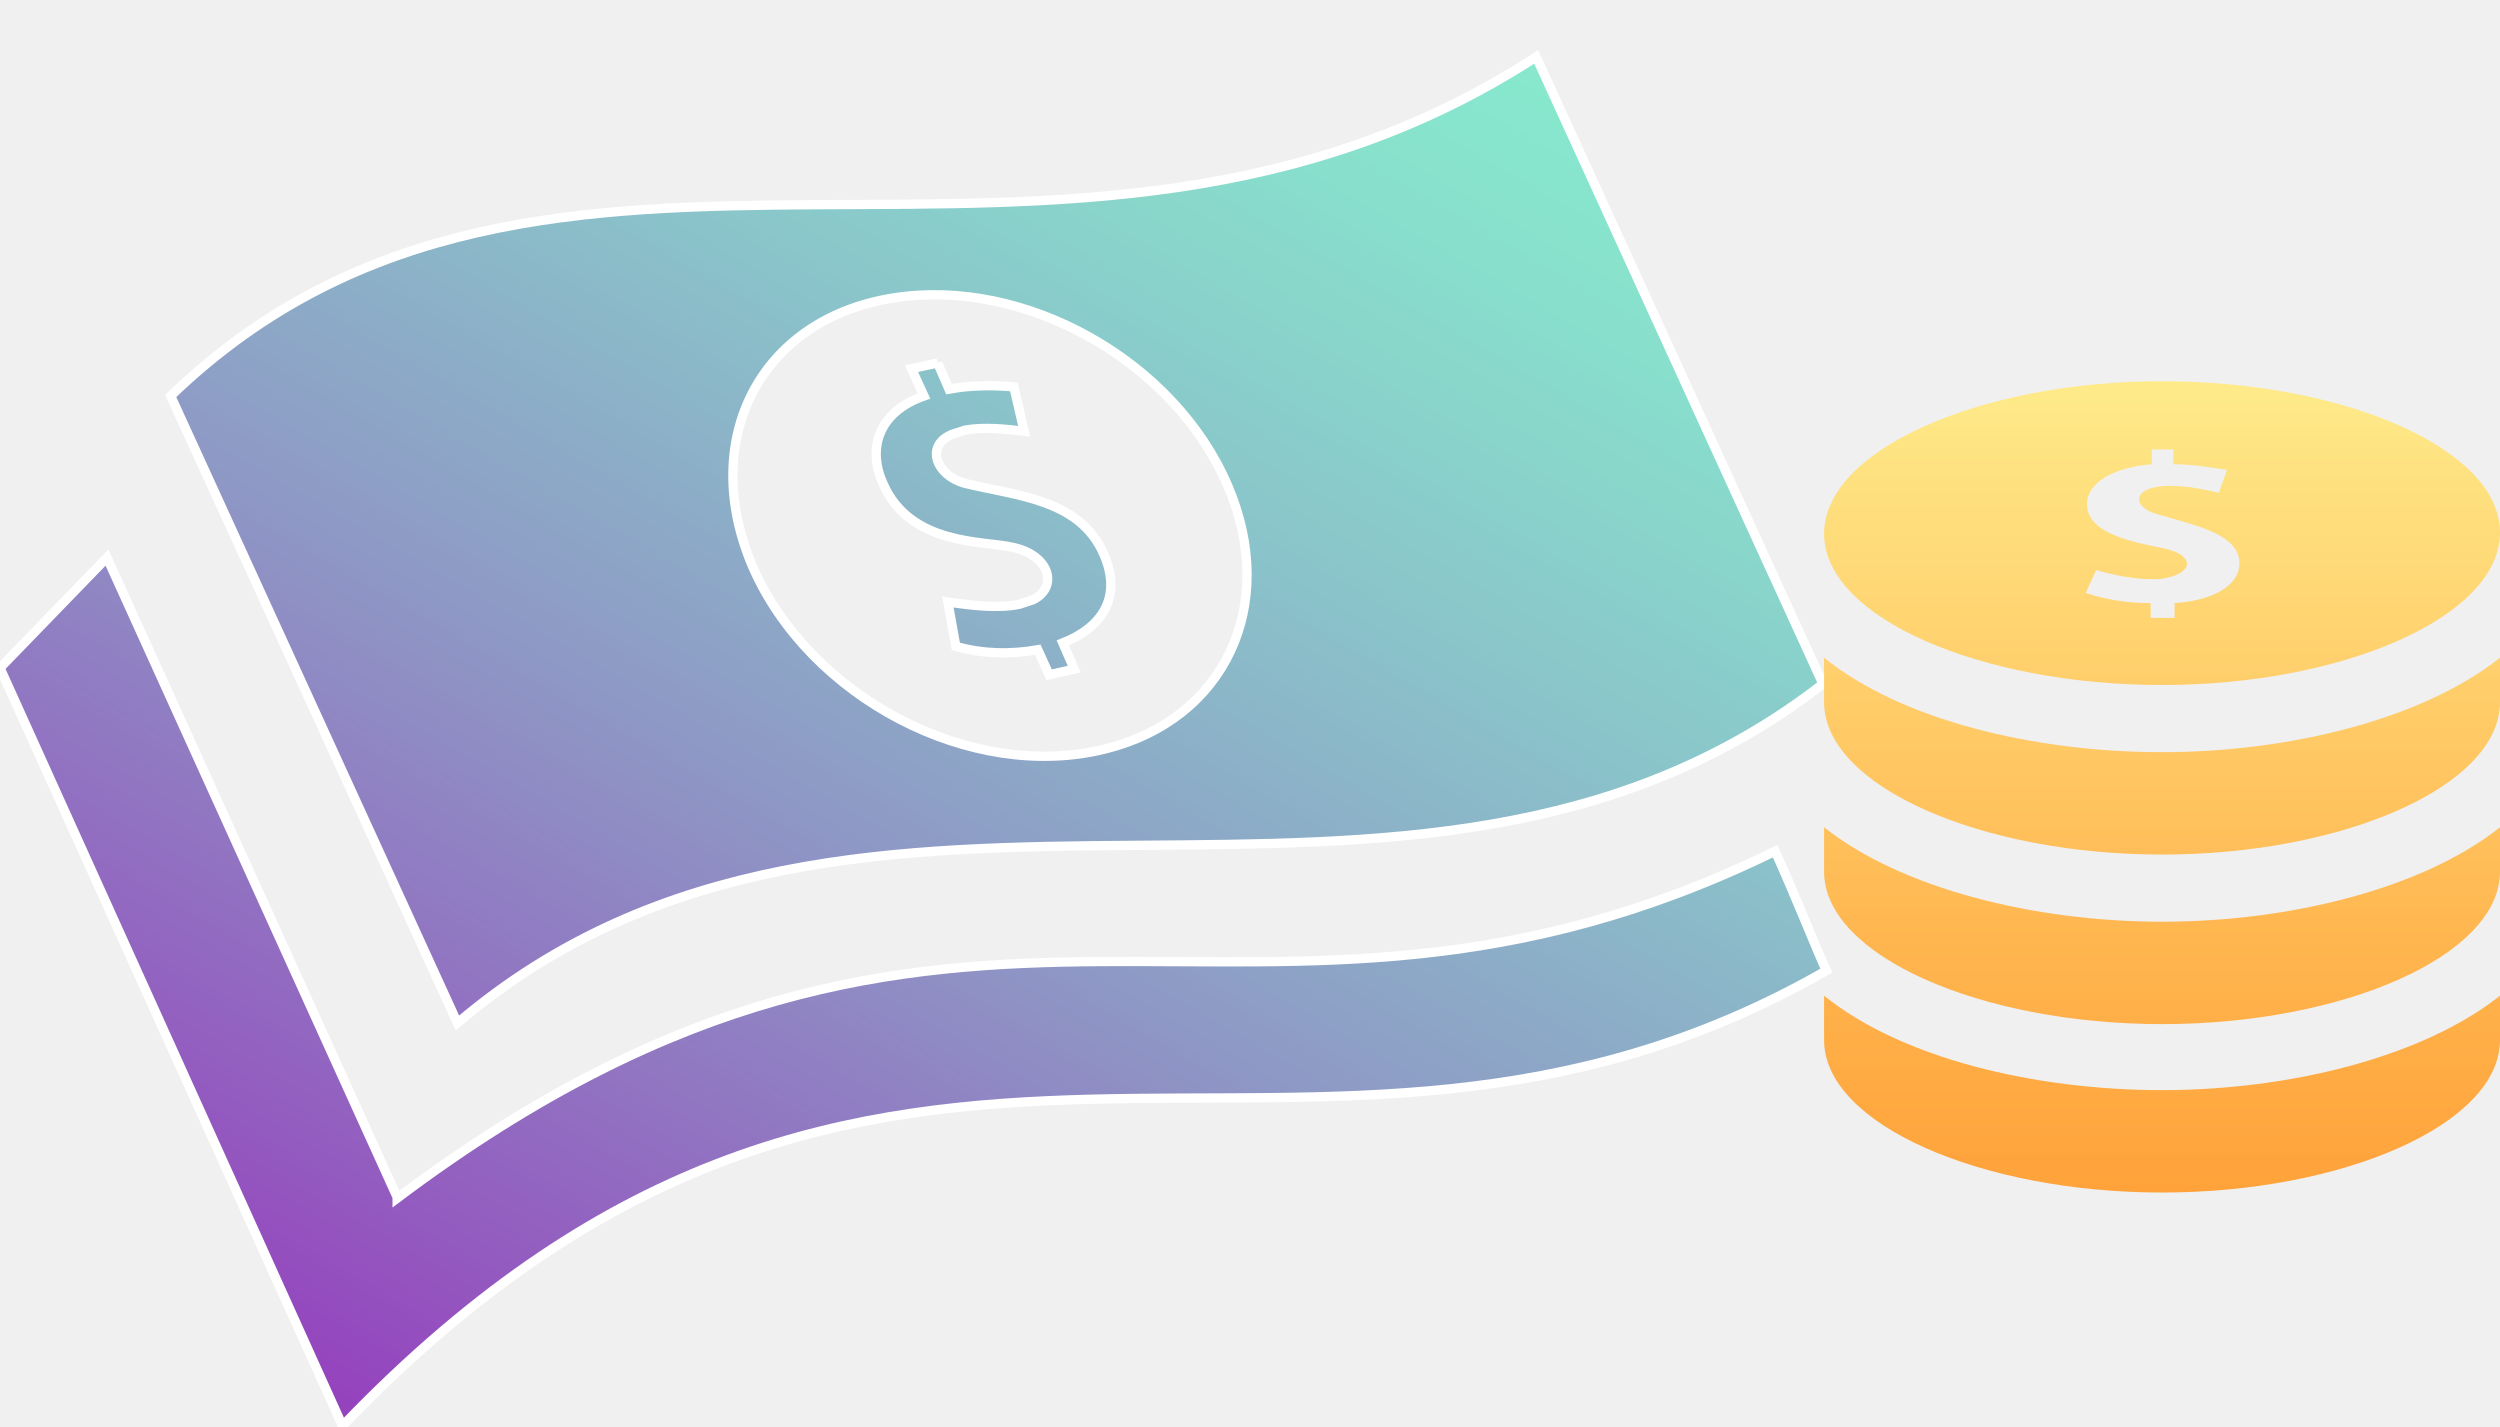
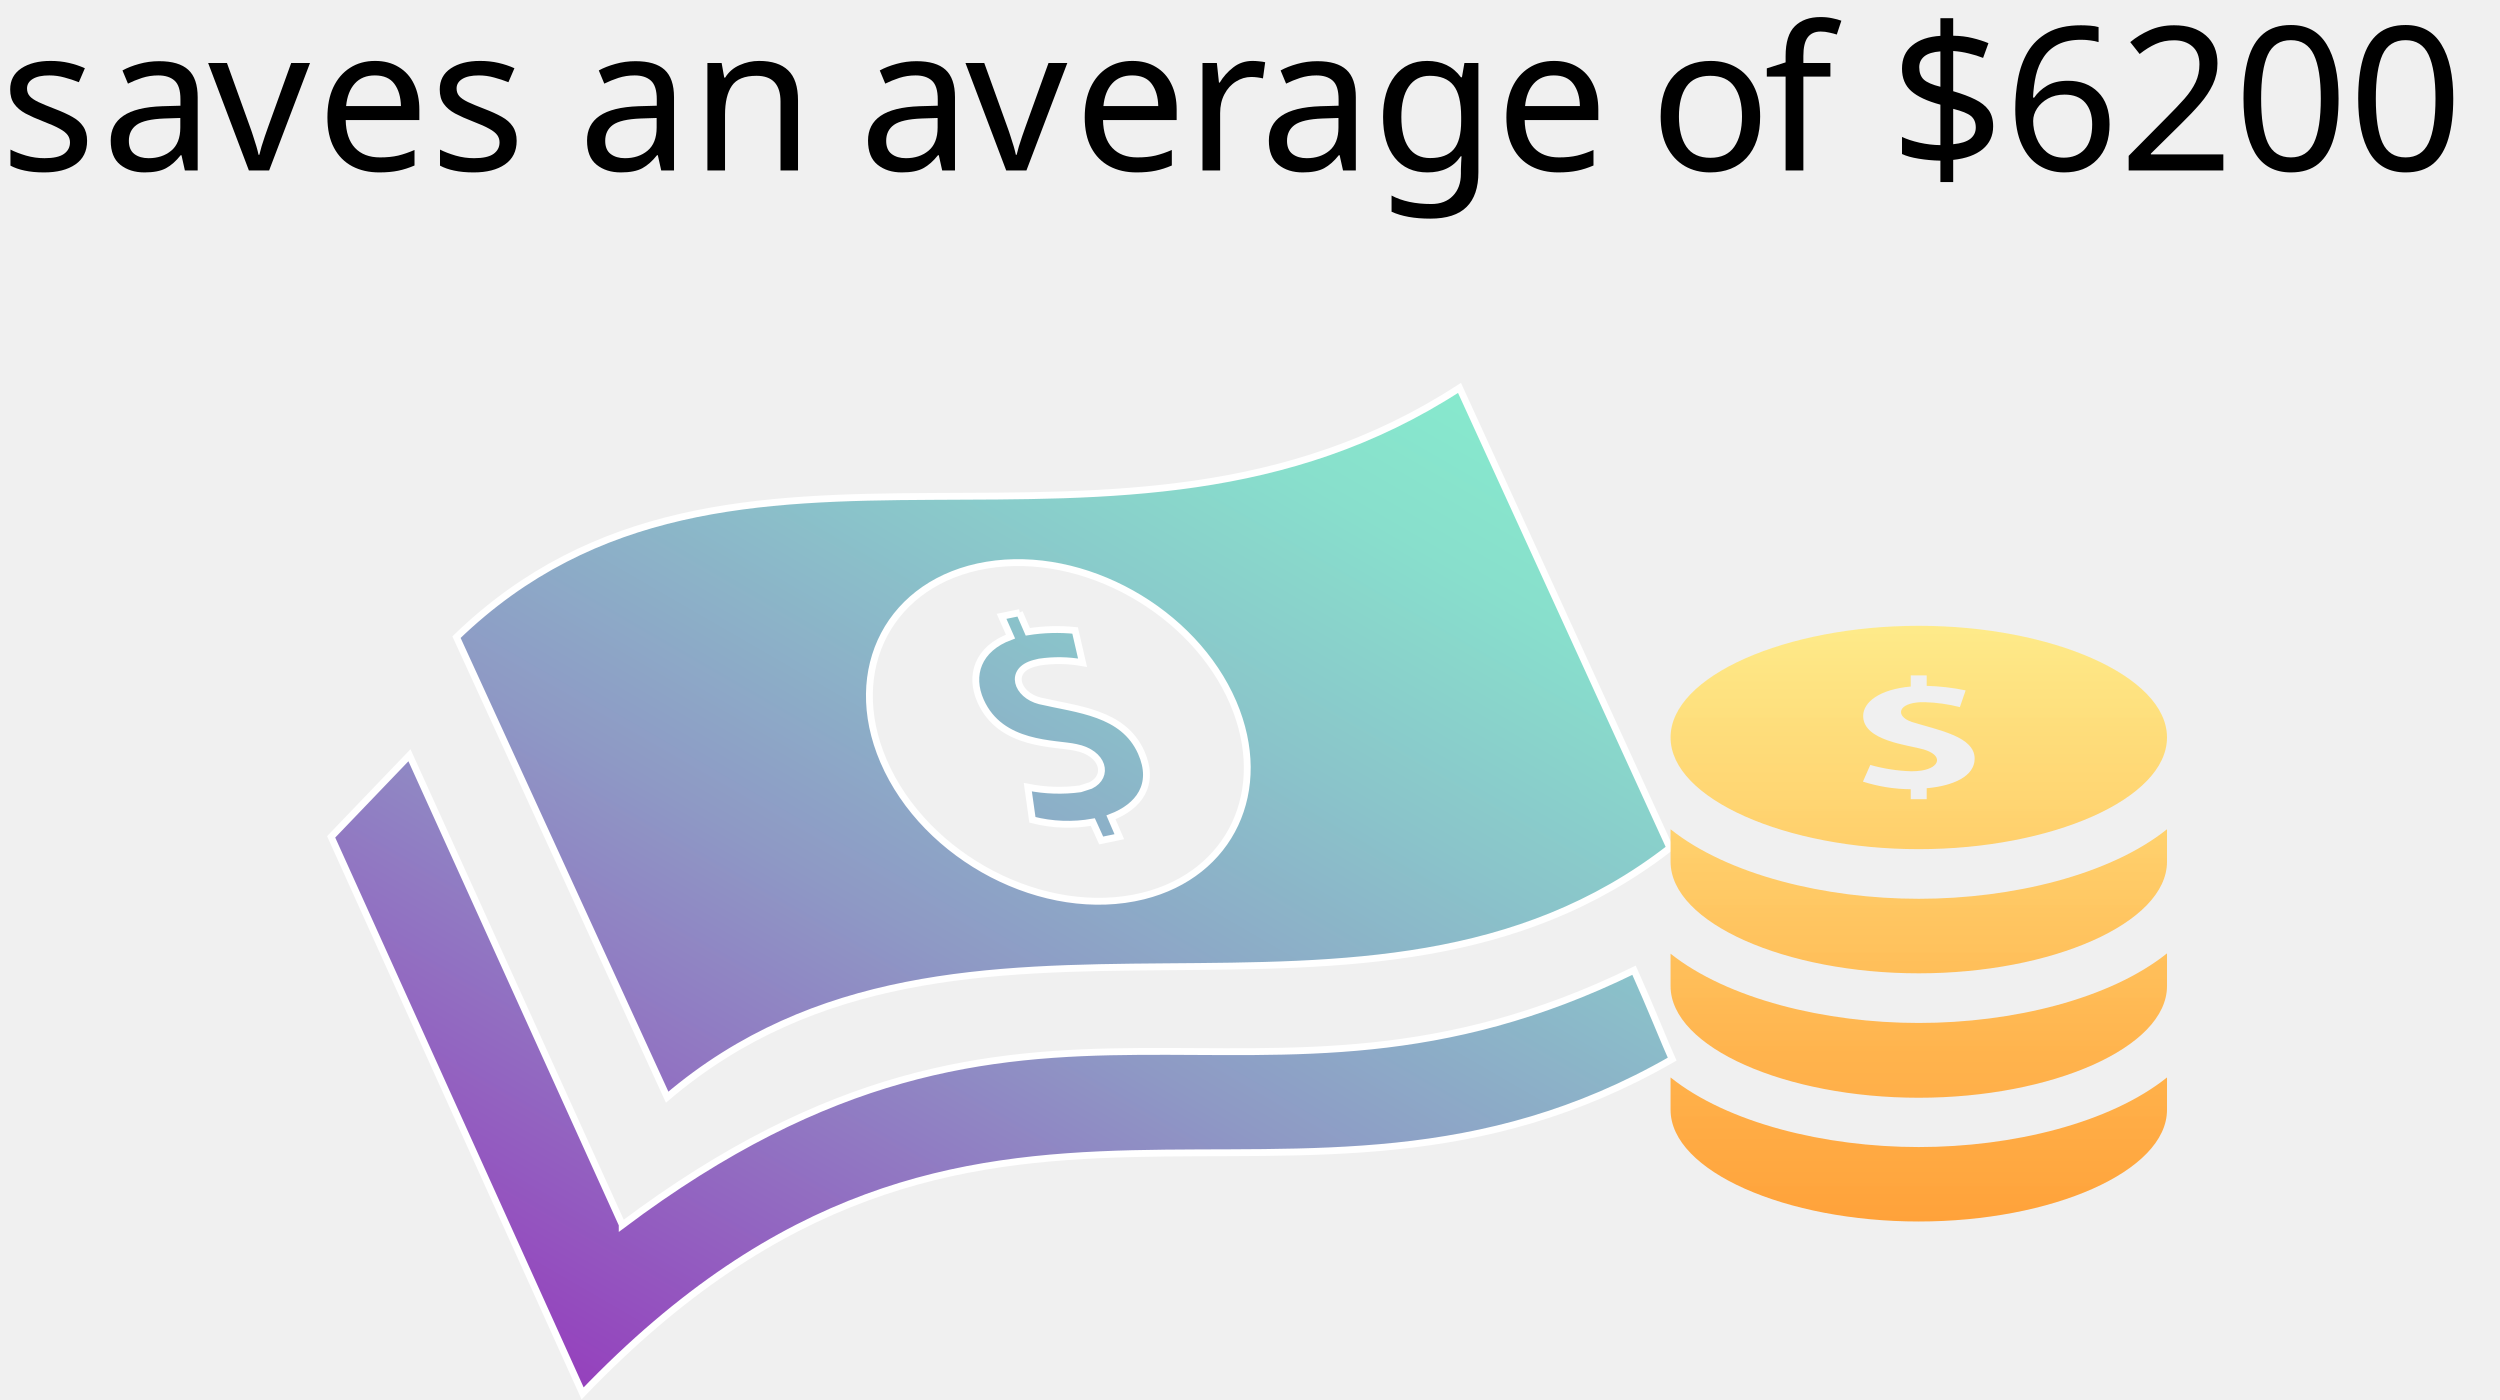
- <svg xmlns="http://www.w3.org/2000/svg" version="1.1" id="Layer_1" x="0px" y="0px" viewBox="0 0 219.7 125.4" style="enable-background:new 0 0 219.7 125.4;" xml:space="preserve">
-   <style type="text/css">
- 	.st0{fill:url(#SVGID_1_);stroke:#FFFFFF;stroke-width:0.816;stroke-miterlimit:10;}
- 	.st1{fill:url(#SVGID_2_);}
- </style>
-   <g id="money_1_">
-     <linearGradient id="SVGID_1_" gradientUnits="userSpaceOnUse" x1="122.964" y1="-1.966" x2="44.612" y2="133.744">
-       <stop offset="0" style="stop-color:#87E9CD" />
-       <stop offset="0.116" style="stop-color:#88DFCC" />
-       <stop offset="0.313" style="stop-color:#8AC4CA" />
-       <stop offset="0.567" style="stop-color:#8E99C5" />
-       <stop offset="0.865" style="stop-color:#935DC0" />
-       <stop offset="1" style="stop-color:#9540BD" />
+ <svg xmlns="http://www.w3.org/2000/svg" viewBox="0 0 299.18 167.5">
+   <defs>
+     <style>.cls-1{stroke:#fff;stroke-miterlimit:10;stroke-width:0.82px;fill:url(#linear-gradient);}.cls-2{fill:url(#linear-gradient-2);}.cls-3{font-size:24px;font-family:Rubik-Regular, Rubik;}.cls-4{letter-spacing:-0.01em;}.cls-5{letter-spacing:-0.02em;}.cls-6{letter-spacing:-0.02em;}.cls-7{letter-spacing:-0.01em;}.cls-8{letter-spacing:0em;}.cls-9{letter-spacing:-0.01em;}.cls-10{letter-spacing:-0.02em;}</style>
+     <linearGradient id="linear-gradient" x1="162.59" y1="39.45" x2="84.24" y2="175.16" gradientUnits="userSpaceOnUse">
+       <stop offset="0" stop-color="#87e9cd" />
+       <stop offset="0.12" stop-color="#88dfcc" />
+       <stop offset="0.31" stop-color="#8ac4ca" />
+       <stop offset="0.57" stop-color="#8e99c5" />
+       <stop offset="0.86" stop-color="#935dc0" />
+       <stop offset="1" stop-color="#9540bd" />
    </linearGradient>
-     <path class="st0" d="M82.4,31.9l1,2.3c1.6-0.3,3.5-0.4,5.7-0.2l0.9,3.9c-1.7-0.2-3.5-0.4-5.2-0.1L84.2,38c-3.1,0.8-2.1,3.8,0.7,4.5   c4.6,1.1,10,1.4,12.1,6.2c1.7,3.9-0.3,6.5-3.6,7.8l1,2.3l-2.2,0.5l-1-2.2c-2.3,0.4-4.8,0.4-7.2-0.3l-0.7-3.9c2,0.3,4.4,0.6,6.3,0.2   l1.2-0.4c2.2-1.1,1.5-3.9-1.8-4.6c-2.5-0.6-9-0.1-11.4-5.6c-1.4-3.1-0.4-6.3,3.6-7.7l-1.1-2.4L82.4,31.9 M107.9,42.7   c-4.7-11-17.9-18.4-29.5-16.5S61.4,38.6,66.1,49.7c5,11.6,19.3,19.1,31.1,16.1C107.6,63.2,112.4,53.2,107.9,42.7z M135,5l25.2,55.1   c-36.3,28.2-84.6-0.3-120,29.8L15,34.8C48.1,2.9,93.7,31.8,135,5z M160.5,85.3c-45.9,26.3-82.9-9.5-130.4,40L0,58.7L9.4,49   l25.5,56.2l0,0.1c49.8-37.4,74.9-7.9,121.1-30.5C157.9,79,159.7,83.6,160.5,85.3z" />
-     <linearGradient id="SVGID_2_" gradientUnits="userSpaceOnUse" x1="189.996" y1="33.466" x2="189.996" y2="104.76">
-       <stop offset="0" style="stop-color:#FFEB86;stop-opacity:0.96" />
-       <stop offset="0.152" style="stop-color:#FFDE79;stop-opacity:0.966" />
-       <stop offset="0.716" style="stop-color:#FFB34B;stop-opacity:0.989" />
-       <stop offset="1" style="stop-color:#FFA23A" />
+     <linearGradient id="linear-gradient-2" x1="229.62" y1="74.89" x2="229.62" y2="146.18" gradientUnits="userSpaceOnUse">
+       <stop offset="0" stop-color="#ffeb86" stop-opacity="0.96" />
+       <stop offset="0.1" stop-color="#ffe37d" stop-opacity="0.96" />
+       <stop offset="0.7" stop-color="#ffb44d" stop-opacity="0.99" />
+       <stop offset="1" stop-color="#ffa23a" />
    </linearGradient>
-     <path class="st1" d="M190,60.2c15.9,0,29.7-6,29.7-13.4S205.9,33.5,190,33.5c-15.9,0-29.7,6-29.7,13.4S174.1,60.2,190,60.2z    M190.6,48.3c-1.8-0.5-7.2-1-7.2-4c0-1.7,2-3.2,5.7-3.5v-1.3h1.9v1.3c1.4,0,2.9,0.2,4.7,0.5l-0.7,2c-1.3-0.3-2.8-0.6-4.2-0.6   l-0.4,0c-2.9,0.1-3.1,1.7-1.1,2.4c3.2,1,7.5,1.7,7.5,4.4c0,2.1-2.6,3.3-5.7,3.5v1.3H189V53c-2,0-4-0.3-5.7-0.9l0.9-2   c1.4,0.4,3.3,0.8,4.9,0.8c0.4,0,0.8,0,1.2-0.1C192.5,50.4,193,49,190.6,48.3z M190,95.8c11.2,0,22.9-2.9,29.7-8.3v3.9   c0,7.4-13.8,13.4-29.7,13.4c-15.9,0-29.7-6-29.7-13.4v-3.9C167.1,93,178.8,95.8,190,95.8z M190,66.1c11.2,0,22.9-2.9,29.7-8.3v3.9   c0,7.4-13.8,13.4-29.7,13.4c-15.9,0-29.7-6-29.7-13.4v-3.9C167.1,63.3,178.8,66.1,190,66.1z M190,81c11.2,0,22.9-2.9,29.7-8.3v3.9   c0,7.4-13.8,13.4-29.7,13.4c-15.9,0-29.7-6-29.7-13.4v-3.9C167.1,78.1,178.8,81,190,81z" />
+   </defs>
+   <g id="Layer_2" data-name="Layer 2">
+     <g id="Layer_2-2" data-name="Layer 2">
+       <g id="money">
+         <path class="cls-1" d="M122,73.31l1,2.3a21.9,21.9,0,0,1,5.66-.16l.89,3.86a16,16,0,0,0-5.16-.08l-.61.15c-3.11.82-2.12,3.78.65,4.49,4.56,1.06,10,1.39,12.14,6.17,1.72,3.86-.28,6.5-3.62,7.77l1,2.32-2.17.45-1-2.2a17.05,17.05,0,0,1-7.23-.27L123,94.2a19,19,0,0,0,6.28.2l1.24-.4c2.23-1.1,1.55-3.89-1.76-4.55-2.46-.56-9-.14-11.41-5.56-1.37-3.06-.35-6.26,3.58-7.71l-1.07-2.42,2.18-.45M147.58,84.1c-4.72-11-17.93-18.39-29.48-16.47S101,80.05,105.73,91.07c5,11.63,19.31,19.08,31.1,16.15C147.27,104.62,152.07,94.6,147.58,84.1Zm27.08-37.68,25.18,55.05c-36.33,28.24-84.61-.25-120,29.83L54.63,76.25C87.69,44.29,133.35,73.24,174.66,46.42Zm25.45,80.33c-45.85,26.34-82.91-9.52-130.39,40L39.63,100.15,49,90.38l25.46,56.17v.06c49.78-37.39,74.85-7.86,121.09-30.5C197.5,120.44,199.31,125,200.11,126.75Z" />
+         <path class="cls-2" d="M229.62,101.62c15.88,0,29.71-6,29.71-13.37S245.5,74.89,229.62,74.89s-29.7,6-29.7,13.36S213.75,101.62,229.62,101.62Zm.56-11.94c-1.78-.53-7.21-1-7.21-4,0-1.68,2-3.19,5.69-3.52V80.83h1.91v1.25a26.17,26.17,0,0,1,4.66.54l-.69,2a19.26,19.26,0,0,0-4.21-.59h-.43c-2.86.11-3.09,1.7-1.11,2.37,3.24,1,7.52,1.74,7.52,4.39,0,2.12-2.57,3.26-5.74,3.54v1.31h-1.91V94.45a19.25,19.25,0,0,1-5.72-.91l.88-2a20.41,20.41,0,0,0,4.91.76,8.22,8.22,0,0,0,1.24-.09C232.16,91.86,232.6,90.38,230.18,89.68Zm-.56,47.59c11.24,0,22.9-2.88,29.71-8.33v3.87c0,7.39-13.83,13.37-29.71,13.37s-29.7-6-29.7-13.37v-3.87C206.73,134.39,218.39,137.27,229.62,137.27Zm0-29.71c11.24,0,22.9-2.88,29.71-8.32v3.87c0,7.38-13.83,13.37-29.71,13.37s-29.7-6-29.7-13.37V99.24C206.73,104.68,218.39,107.56,229.62,107.56Zm0,14.86c11.24,0,22.9-2.88,29.71-8.33V118c0,7.38-13.83,13.37-29.71,13.37s-29.7-6-29.7-13.37v-3.87C206.73,119.54,218.39,122.42,229.62,122.42Z" />
+       </g>
+       <text class="cls-3" transform="translate(0 20.4)">s<tspan class="cls-4" x="12.14" y="0">a</tspan>
+         <tspan class="cls-5" x="24.91" y="0">v</tspan>
+         <tspan x="37.87" y="0">es an </tspan>
+         <tspan class="cls-4" x="102.77" y="0">a</tspan>
+         <tspan class="cls-6" x="115.54" y="0">v</tspan>
+         <tspan x="128.5" y="0">e</tspan>
+         <tspan class="cls-7" x="141.86" y="0">r</tspan>
+         <tspan class="cls-8" x="150.74" y="0">age </tspan>
+         <tspan class="cls-9" x="197.42" y="0">o</tspan>
+         <tspan class="cls-10" x="211.08" y="0">f</tspan>
+         <tspan x="219.89" y="0" xml:space="preserve"> $6200</tspan>
+       </text>
+     </g>
  </g>
</svg>
